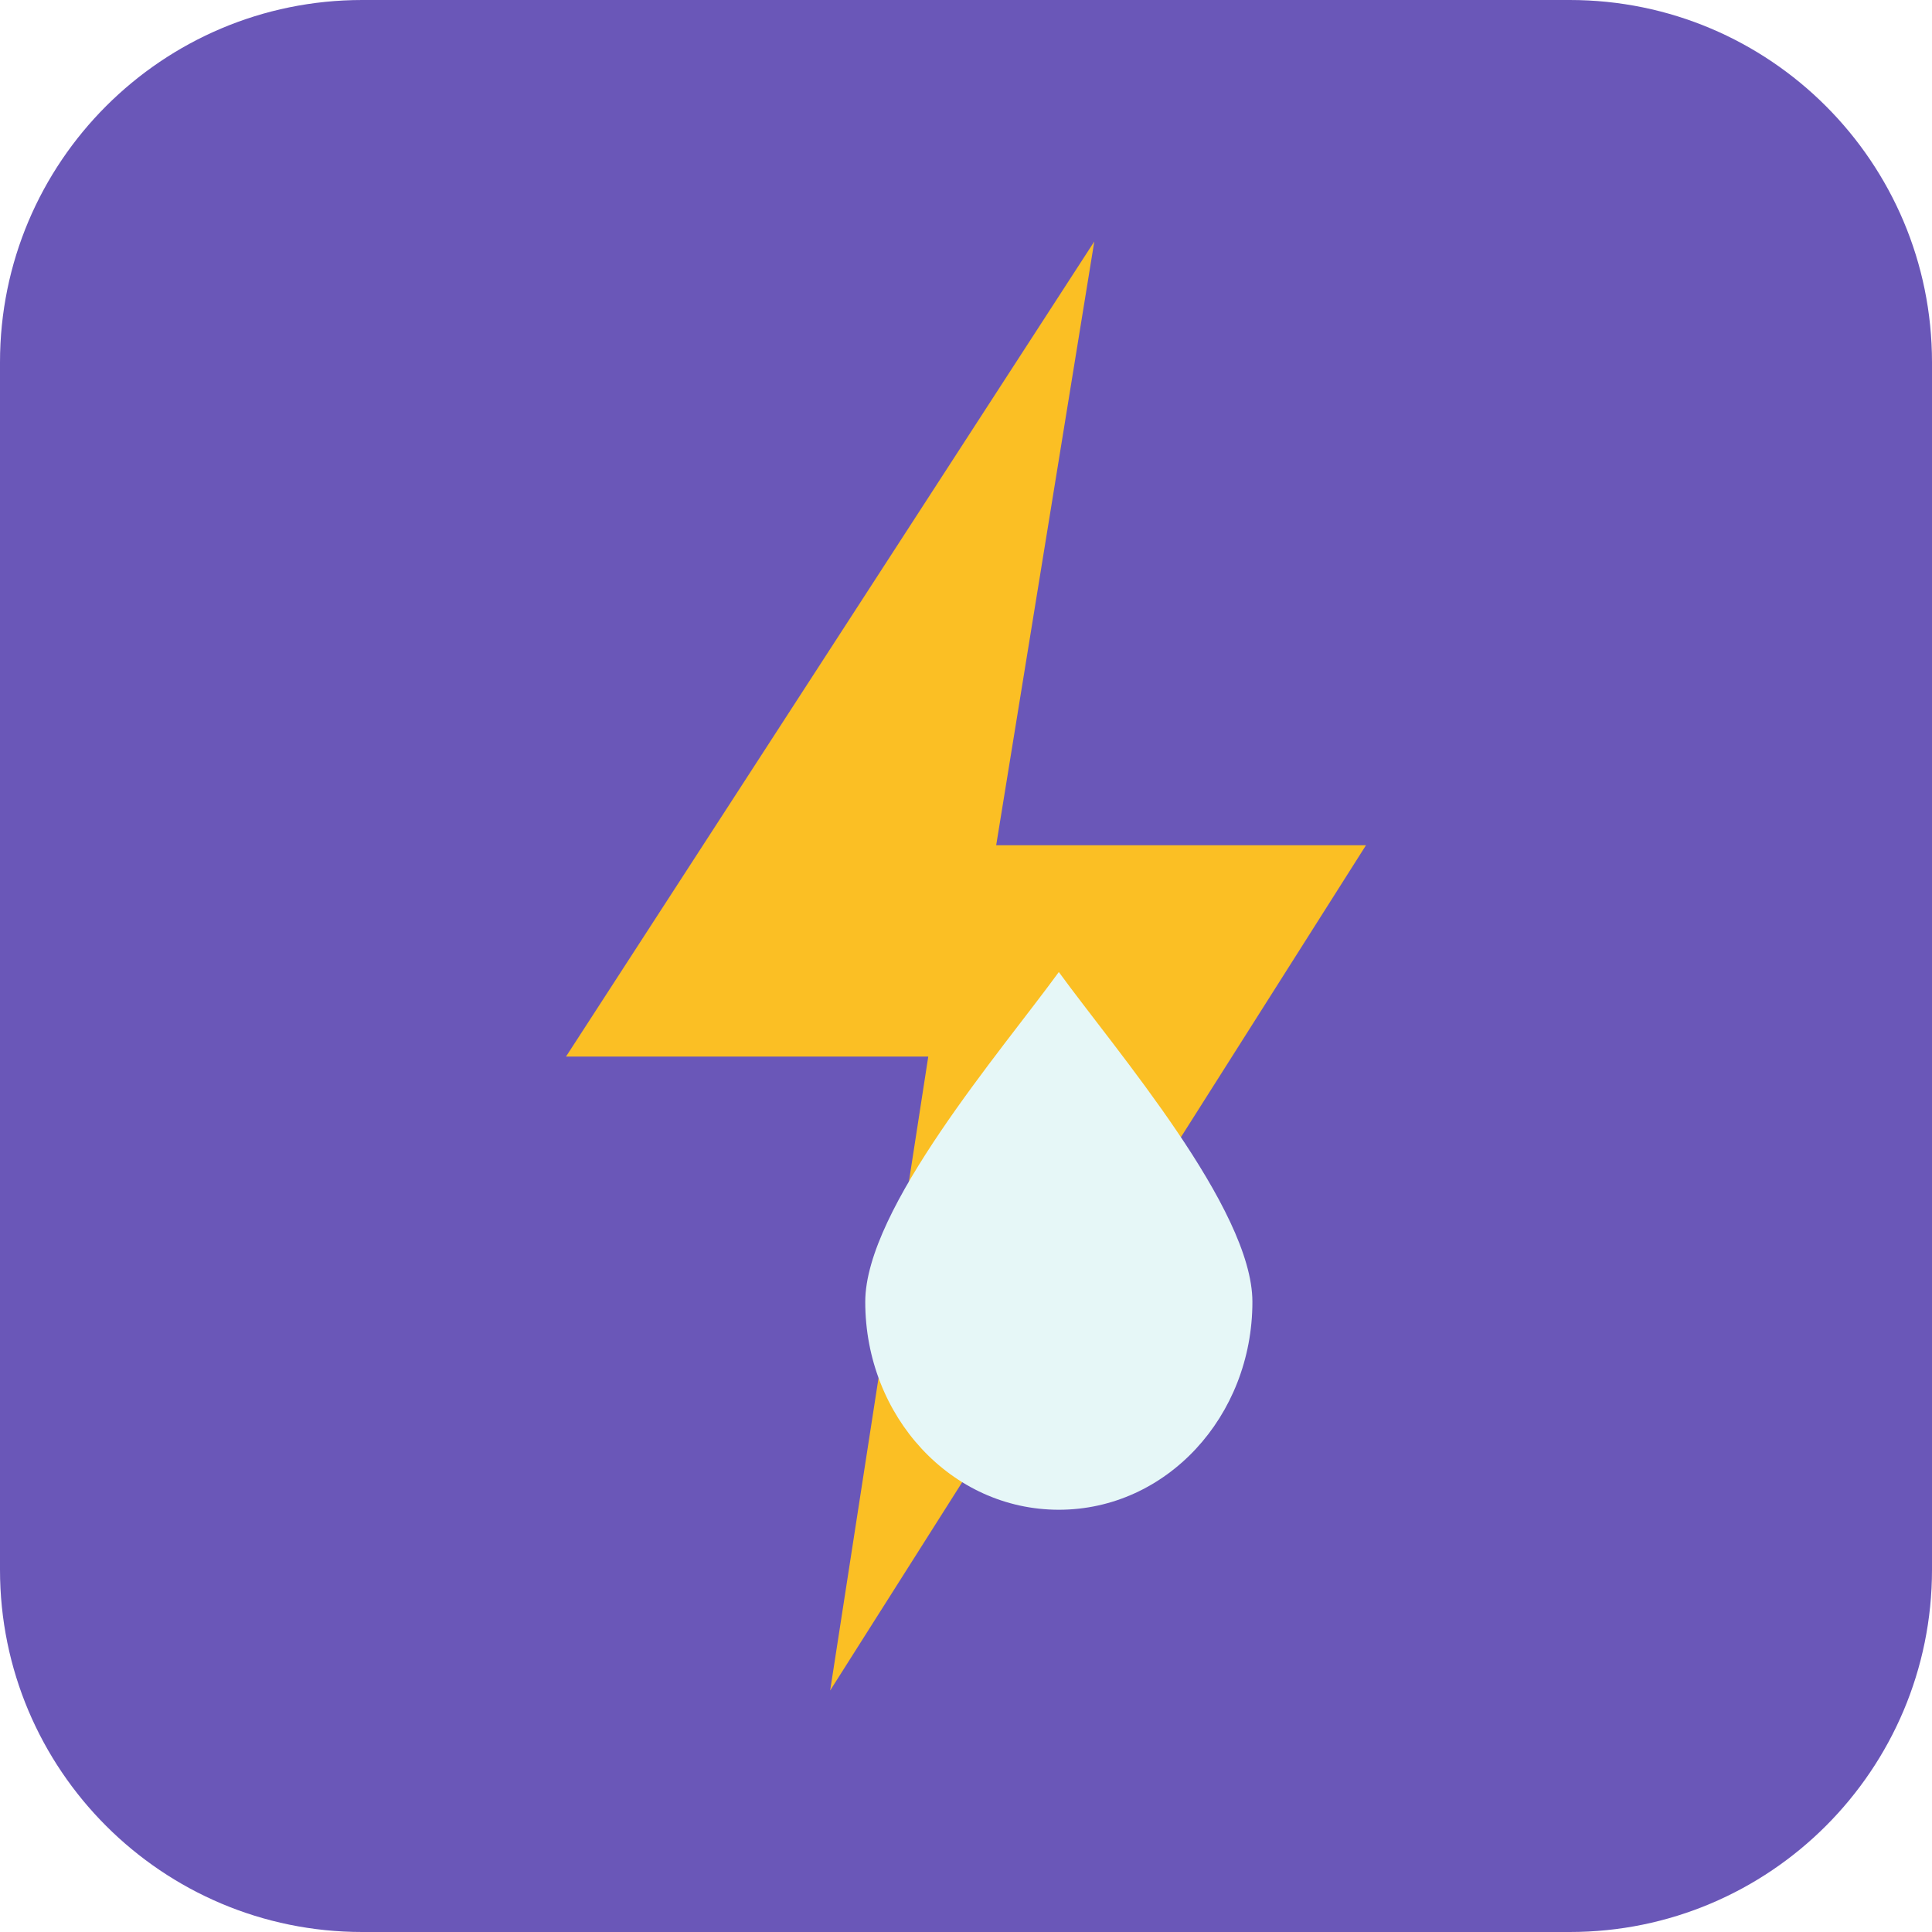
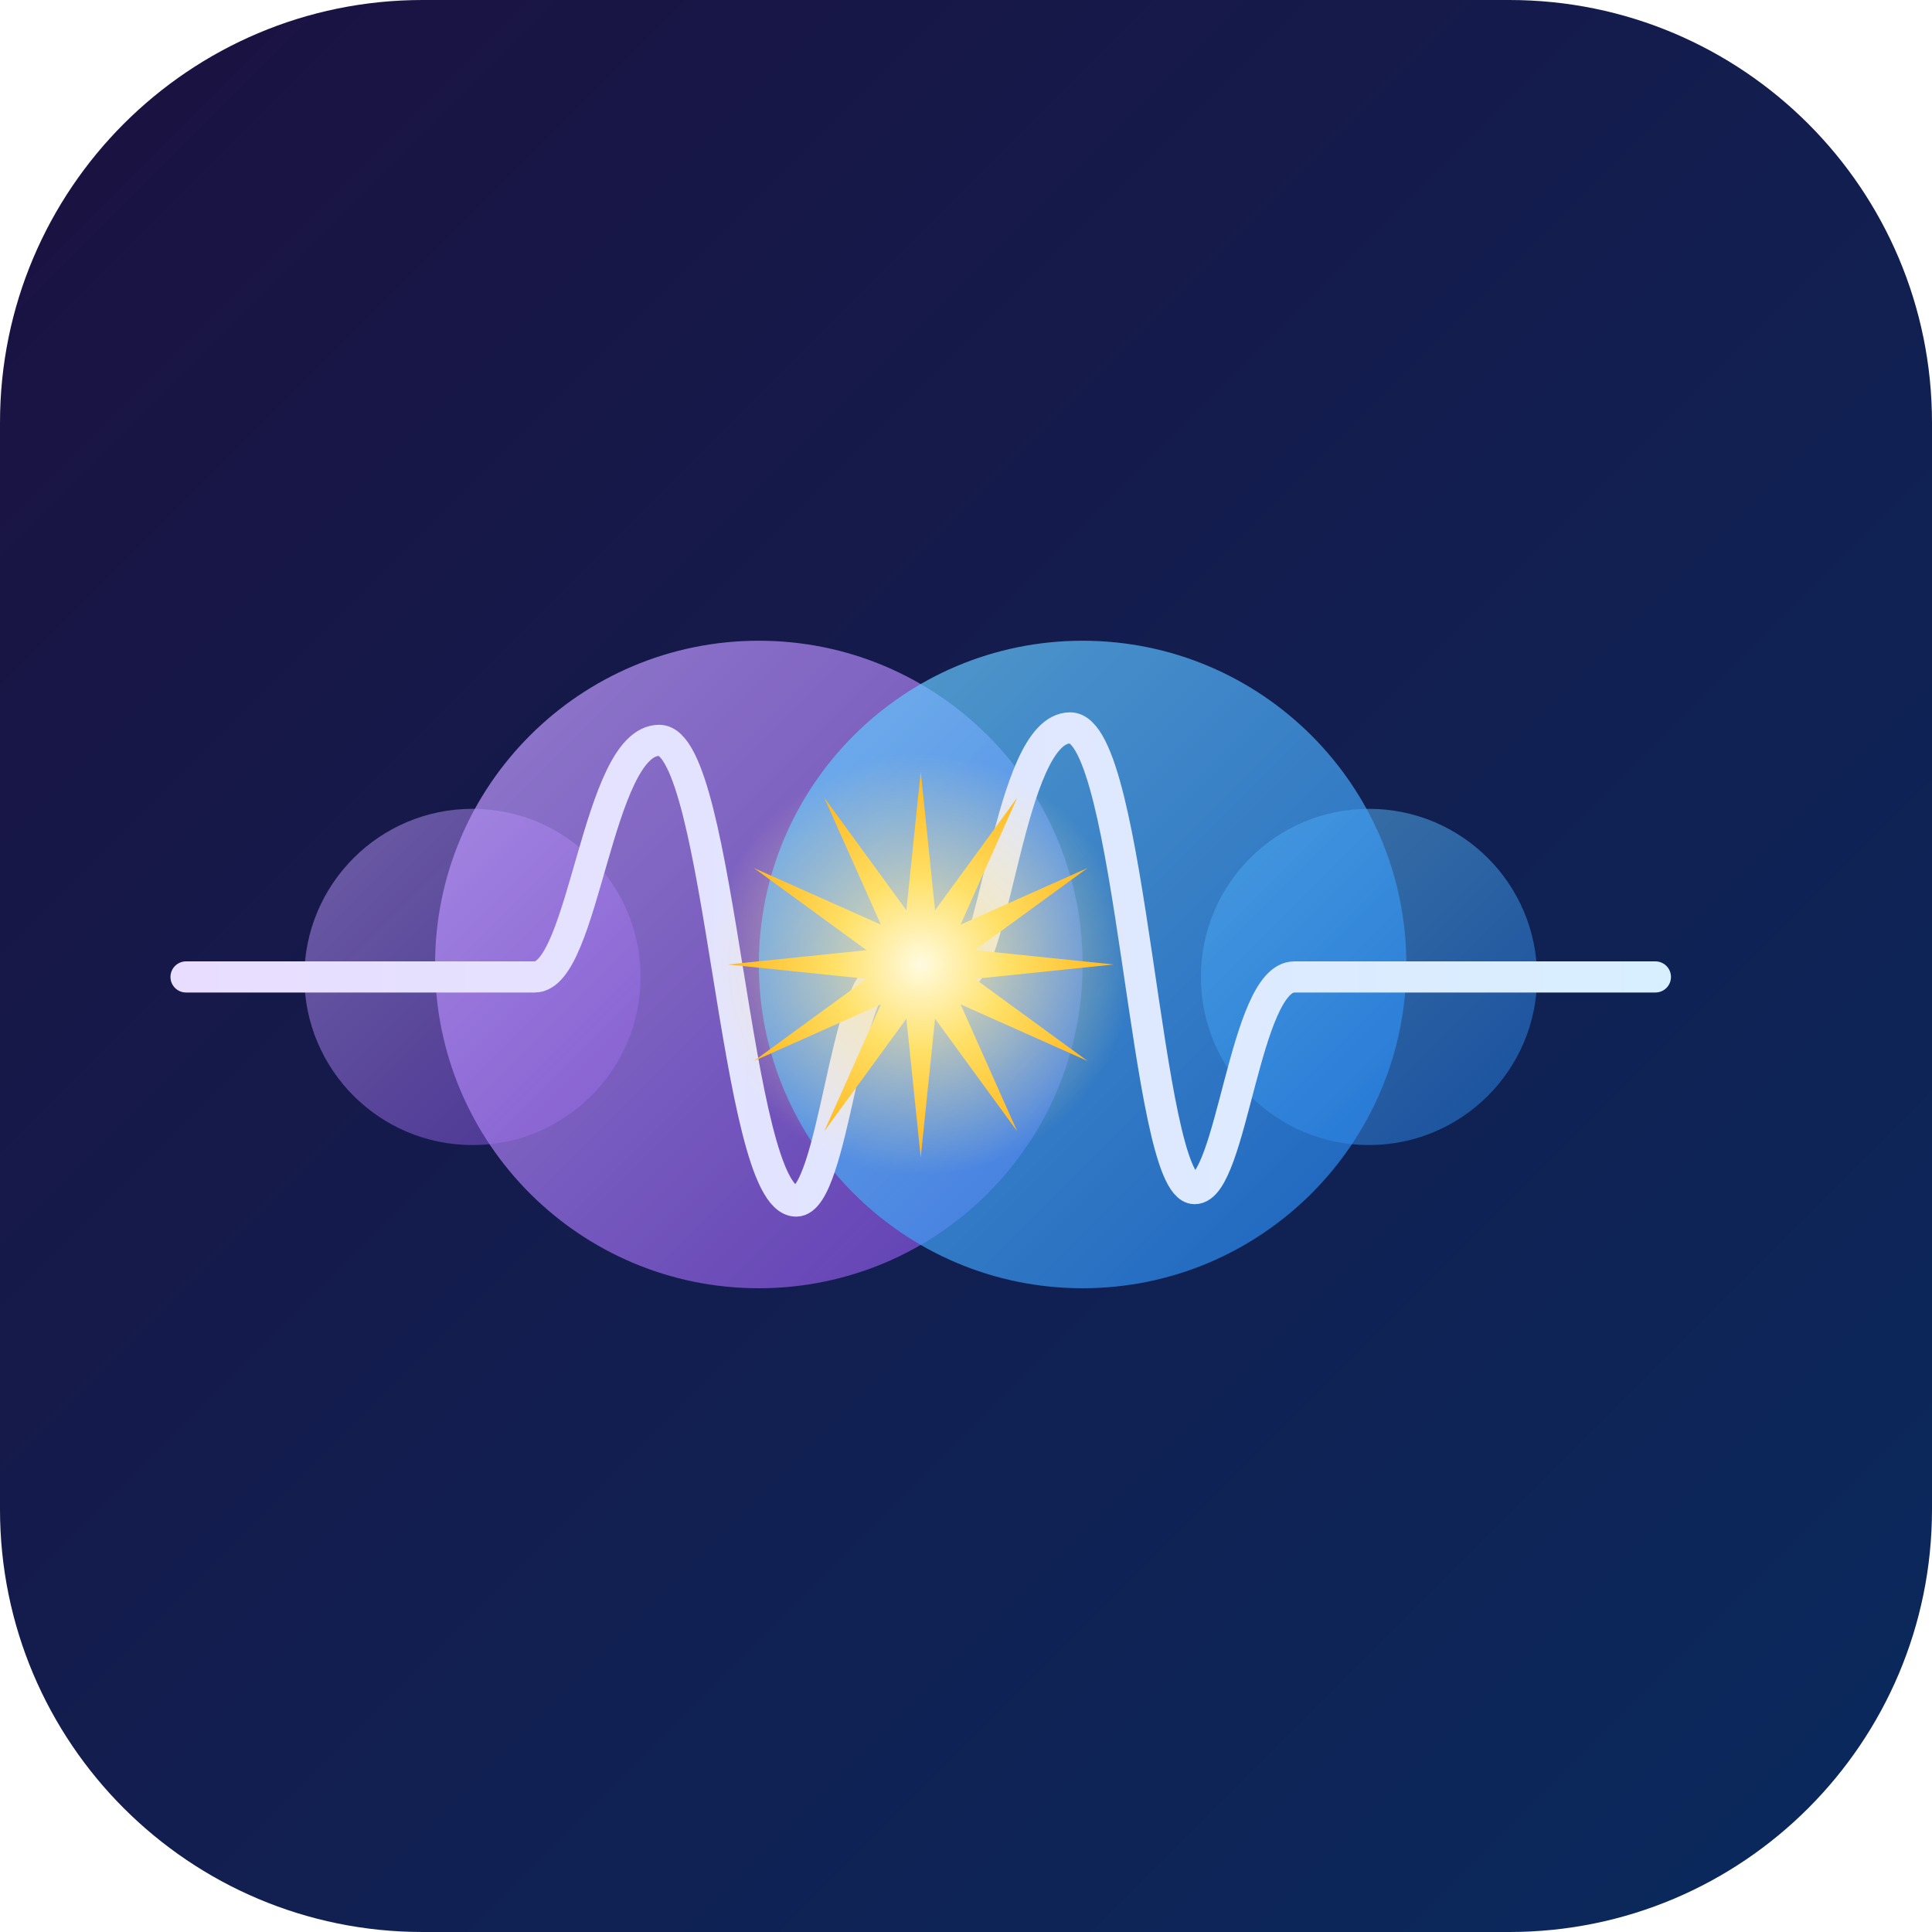
<svg xmlns="http://www.w3.org/2000/svg" viewBox="0 0 512 512">
-   <rect width="512" height="512" rx="96" fill="#6a57b8" />
-   <path d="M290 64 150 280h96l-26 168 142-224h-98z" fill="#fbbf24" />
-   <path d="M362 300c0 32-24 58-54 58s-54-26-54-58c0-26 38-70 54-92 16 22 54 66 54 92z" fill="#e6f7f7" transform="translate(-12 60) scale(.95)" />
+   <defs>
+     <linearGradient id="bg" x1="0" y1="0" x2="1" y2="1">
+       <stop offset="0" stop-color="#1b1140" />
+       <stop offset="1" stop-color="#0a2a5e" />
+     </linearGradient>
+   </defs>
+   <rect width="512" height="512" rx="112" fill="url(#bg)" />
+   <g transform="translate(46 150) scale(1.65)">
+     <defs>
+       <linearGradient id="ia" x1="0" y1="0" x2="1" y2="1">
+         <stop offset="0" stop-color="#c4a3ff" />
+         <stop offset="1" stop-color="#7a45d6" />
+       </linearGradient>
+       <linearGradient id="ib" x1="0" y1="0" x2="1" y2="1">
+         <stop offset="0" stop-color="#6fd0ff" />
+         <stop offset="1" stop-color="#1f7be8" />
+       </linearGradient>
+       <linearGradient id="ip" x1="0" y1="0" x2="1" y2="0">
+         <stop offset="0" stop-color="#e9ddff" />
+         <stop offset="1" stop-color="#d8efff" />
+       </linearGradient>
+       <radialGradient id="is">
+         <stop offset="0" stop-color="#fffbe0" />
+         <stop offset=".45" stop-color="#ffe066" />
+         <stop offset="1" stop-color="#ffb81f" />
+       </radialGradient>
+       <radialGradient id="ig">
+         <stop offset="0" stop-color="#ffe9a0" stop-opacity=".9" />
+         <stop offset="1" stop-color="#ffe9a0" stop-opacity="0" />
+       </radialGradient>
+     </defs>
+     <circle cx="48" cy="66" r="27" fill="url(#ia)" opacity=".5" />
+     <circle cx="192" cy="66" r="27" fill="url(#ib)" opacity=".5" />
+     <circle cx="94" cy="64" r="52" fill="url(#ia)" opacity=".72" />
+     <circle cx="146" cy="64" r="52" fill="url(#ib)" opacity=".72" />
+     <path d="M2 66H58C66 66 68 28 78 28C88 28 90 102 100 102C106 102 108 66 114 66H126C132 66 134 26 144 26C154 26 156 100 164 100C170 100 172 66 180 66H238" fill="none" stroke="url(#ip)" stroke-width="5" stroke-linecap="round" stroke-linejoin="round" />
+     <circle cx="120" cy="64" r="34" fill="url(#ig)" />
+     <polygon points="120.0,33.0 122.3,55.3 135.5,37.2 126.4,57.6 146.8,48.5 128.7,61.7 151.0,64.0 128.7,66.3 146.8,79.5 126.4,70.4 135.5,90.8 122.3,72.7 120.0,95.0 117.7,72.7 104.5,90.8 113.6,70.4 93.2,79.5 111.3,66.3 89.0,64.0 111.3,61.7 93.2,48.5 113.6,57.6 104.5,37.2 117.7,55.3" fill="url(#is)" />
+   </g>
</svg>
